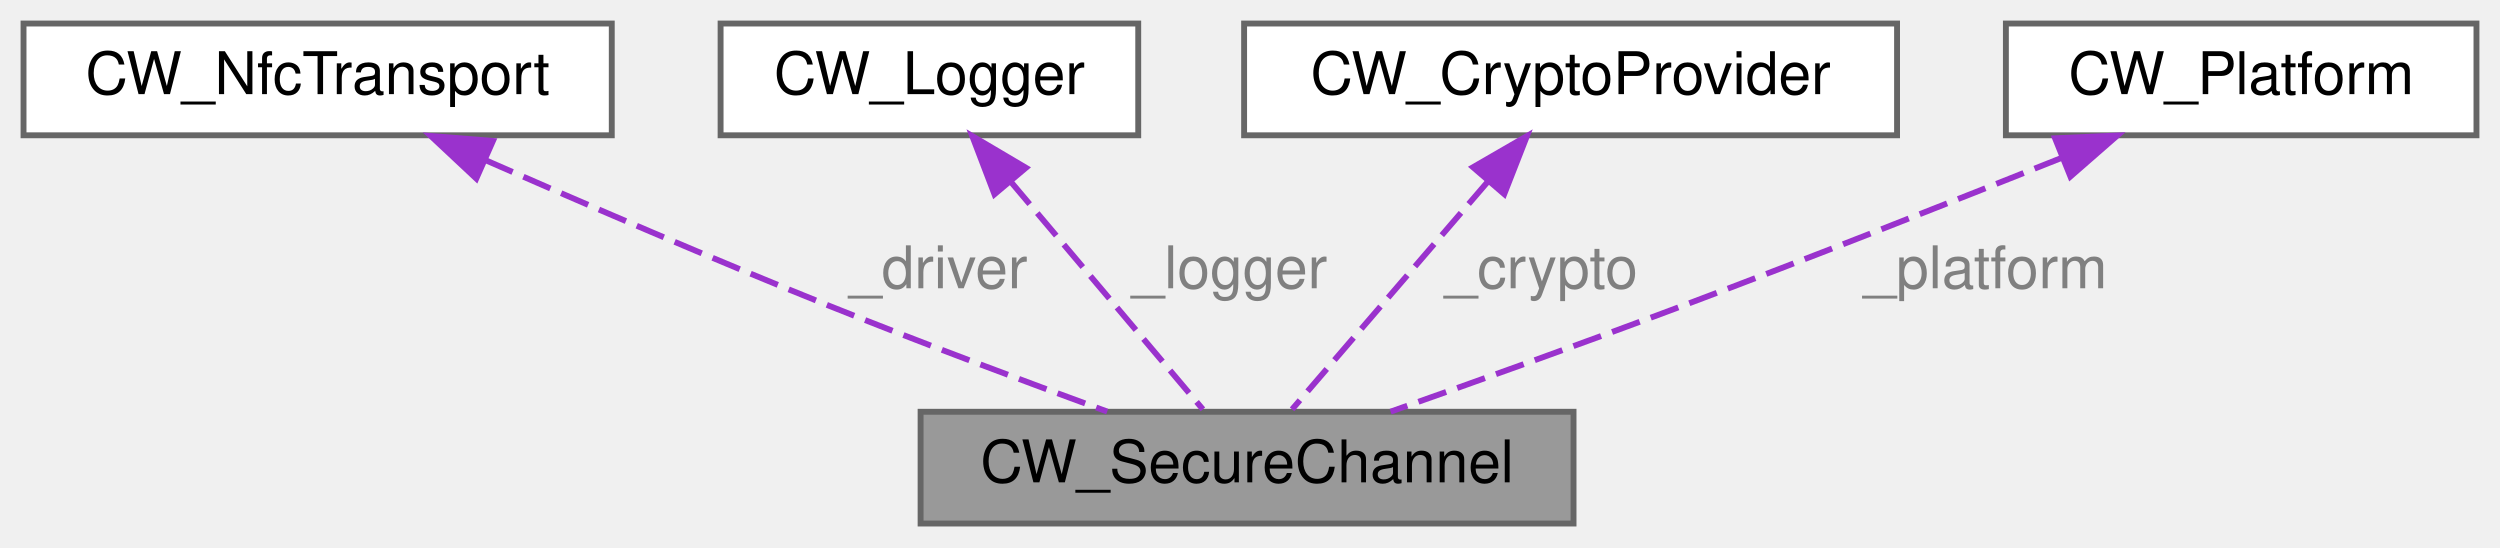
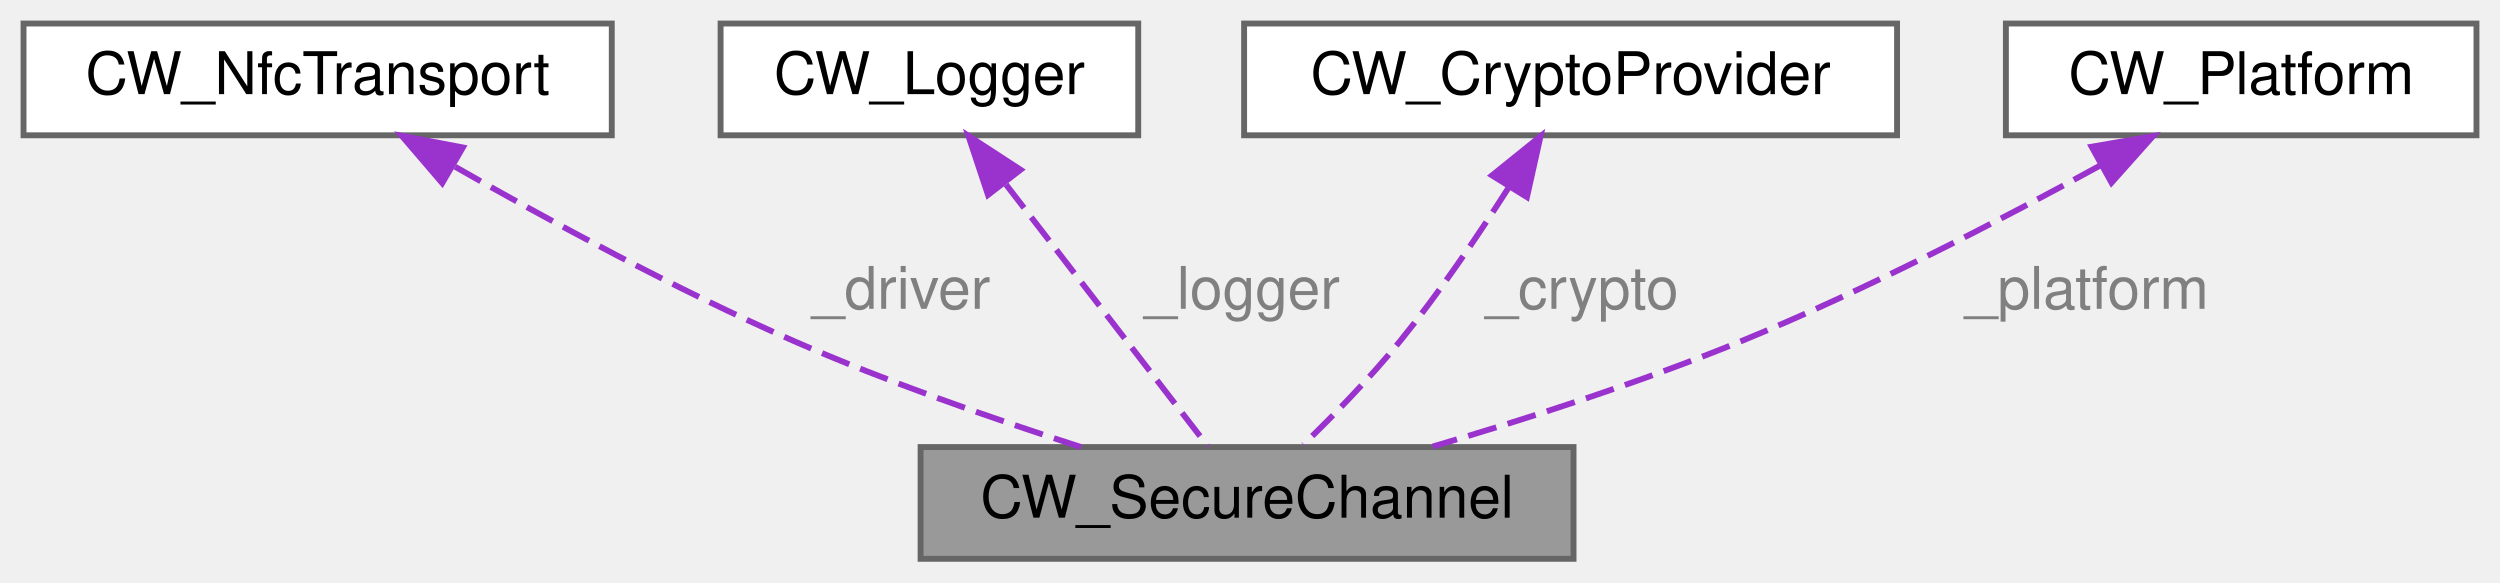
- <svg xmlns="http://www.w3.org/2000/svg" xmlns:xlink="http://www.w3.org/1999/xlink" width="425pt" height="93pt" viewBox="0.00 0.00 425.00 93.00">
-   <g id="graph0" class="graph" transform="scale(1 1) rotate(0) translate(4 89)">
+ <svg xmlns="http://www.w3.org/2000/svg" xmlns:xlink="http://www.w3.org/1999/xlink" width="425pt" height="99pt" viewBox="0.00 0.00 425.00 99.00">
+   <g id="graph0" class="graph" transform="scale(1 1) rotate(0) translate(4 95)">
    <g id="Node000001" class="node">
      <g id="a_Node000001">
        <a xlink:title="Implements the Cryptnox secure channel protocol over NFC.">
          <polygon fill="#999999" stroke="#666666" points="263.5,-19 152.5,-19 152.5,0 263.5,0 263.5,-19" />
          <text text-anchor="middle" x="208" y="-7" font-family="Helvetica,sans-Serif" font-size="10.00">CW_SecureChannel</text>
        </a>
      </g>
    </g>
    <g id="Node000002" class="node">
      <g id="a_Node000002">
        <a xlink:href="classCW__NfcTransport.html" target="_top" xlink:title="Abstract interface for NFC transport operations.">
-           <polygon fill="white" stroke="#666666" points="100,-85 0,-85 0,-66 100,-66 100,-85" />
-           <text text-anchor="middle" x="50" y="-73" font-family="Helvetica,sans-Serif" font-size="10.00">CW_NfcTransport</text>
+           <polygon fill="white" stroke="#666666" points="100,-91 0,-91 0,-72 100,-72 100,-91" />
+           <text text-anchor="middle" x="50" y="-79" font-family="Helvetica,sans-Serif" font-size="10.00">CW_NfcTransport</text>
        </a>
      </g>
    </g>
    <g id="edge1_Node000001_Node000002" class="edge">
      <g id="a_edge1_Node000001_Node000002">
        <a xlink:title=" ">
-           <path fill="none" stroke="#9a32cd" stroke-dasharray="5,2" d="M78.56,-61.76C95.47,-54.33 117.35,-44.89 137,-37 152.63,-30.72 170.38,-24.1 184.22,-19.04" />
-           <polygon fill="#9a32cd" stroke="#9a32cd" points="76.97,-58.64 69.24,-65.88 79.8,-65.04 76.97,-58.64" />
+           <path fill="none" stroke="#9a32cd" stroke-dasharray="5,2" d="M73.37,-66.65C89.29,-57.54 111.02,-45.74 131,-37 146.8,-30.09 165.03,-23.75 179.78,-19" />
+           <polygon fill="#9a32cd" stroke="#9a32cd" points="71.18,-63.87 64.28,-71.92 74.69,-69.93 71.18,-63.87" />
        </a>
      </g>
-       <text text-anchor="middle" x="155.5" y="-40" font-family="Helvetica,sans-Serif" font-size="10.00" fill="grey"> _driver</text>
+       <text text-anchor="start" x="134" y="-42.5" font-family="Helvetica,sans-Serif" font-size="10.00" fill="grey">_driver</text>
    </g>
    <g id="Node000003" class="node">
      <g id="a_Node000003">
        <a xlink:href="classCW__Logger.html" target="_top" xlink:title="Abstract interface for serial/debug output.">
-           <polygon fill="white" stroke="#666666" points="189.5,-85 118.5,-85 118.5,-66 189.5,-66 189.5,-85" />
-           <text text-anchor="middle" x="154" y="-73" font-family="Helvetica,sans-Serif" font-size="10.00">CW_Logger</text>
+           <polygon fill="white" stroke="#666666" points="189.5,-91 118.5,-91 118.5,-72 189.5,-72 189.5,-91" />
+           <text text-anchor="middle" x="154" y="-79" font-family="Helvetica,sans-Serif" font-size="10.00">CW_Logger</text>
        </a>
      </g>
    </g>
    <g id="edge2_Node000001_Node000003" class="edge">
      <g id="a_edge2_Node000001_Node000003">
        <a xlink:title=" ">
-           <path fill="none" stroke="#9a32cd" stroke-dasharray="5,2" d="M167.82,-58.12C178.21,-45.81 192.06,-29.39 200.49,-19.41" />
-           <polygon fill="#9a32cd" stroke="#9a32cd" points="165.06,-55.97 161.28,-65.87 170.41,-60.48 165.06,-55.97" />
+           <path fill="none" stroke="#9a32cd" stroke-dasharray="5,2" d="M167.03,-63.62C177.84,-49.59 192.8,-30.21 201.32,-19.15" />
+           <polygon fill="#9a32cd" stroke="#9a32cd" points="163.96,-61.86 160.62,-71.92 169.5,-66.14 163.96,-61.86" />
        </a>
      </g>
-       <text text-anchor="middle" x="205" y="-40" font-family="Helvetica,sans-Serif" font-size="10.00" fill="grey"> _logger</text>
+       <text text-anchor="start" x="190.5" y="-42.5" font-family="Helvetica,sans-Serif" font-size="10.00" fill="grey">_logger</text>
    </g>
    <g id="Node000004" class="node">
      <g id="a_Node000004">
        <a xlink:href="classCW__CryptoProvider.html" target="_top" xlink:title="Abstract interface for cryptographic operations used by CW_SecureChannel.">
-           <polygon fill="white" stroke="#666666" points="318.5,-85 207.5,-85 207.5,-66 318.5,-66 318.5,-85" />
-           <text text-anchor="middle" x="263" y="-73" font-family="Helvetica,sans-Serif" font-size="10.00">CW_CryptoProvider</text>
+           <polygon fill="white" stroke="#666666" points="318.5,-91 207.5,-91 207.5,-72 318.5,-72 318.5,-91" />
+           <text text-anchor="middle" x="263" y="-79" font-family="Helvetica,sans-Serif" font-size="10.00">CW_CryptoProvider</text>
        </a>
      </g>
    </g>
    <g id="edge3_Node000001_Node000004" class="edge">
      <g id="a_edge3_Node000001_Node000004">
        <a xlink:title=" ">
-           <path fill="none" stroke="#9a32cd" stroke-dasharray="5,2" d="M248.93,-58.12C238.34,-45.81 224.24,-29.39 215.65,-19.41" />
-           <polygon fill="#9a32cd" stroke="#9a32cd" points="246.41,-60.57 255.58,-65.87 251.72,-56 246.41,-60.57" />
+           <path fill="none" stroke="#9a32cd" stroke-dasharray="5,2" d="M252.48,-63.13C247.26,-54.94 240.66,-45.2 234,-37 228.96,-30.8 222.71,-24.38 217.59,-19.42" />
+           <polygon fill="#9a32cd" stroke="#9a32cd" points="249.64,-65.18 257.89,-71.83 255.58,-61.49 249.64,-65.18" />
        </a>
      </g>
-       <text text-anchor="middle" x="258" y="-40" font-family="Helvetica,sans-Serif" font-size="10.00" fill="grey"> _crypto</text>
+       <text text-anchor="start" x="248.5" y="-42.5" font-family="Helvetica,sans-Serif" font-size="10.00" fill="grey">_crypto</text>
    </g>
    <g id="Node000005" class="node">
      <g id="a_Node000005">
        <a xlink:href="classCW__Platform.html" target="_top" xlink:title="Abstract interface for platform-specific operations used by the SDK.">
-           <polygon fill="white" stroke="#666666" points="417,-85 337,-85 337,-66 417,-66 417,-85" />
-           <text text-anchor="middle" x="377" y="-73" font-family="Helvetica,sans-Serif" font-size="10.00">CW_Platform</text>
+           <polygon fill="white" stroke="#666666" points="417,-91 337,-91 337,-72 417,-72 417,-91" />
+           <text text-anchor="middle" x="377" y="-79" font-family="Helvetica,sans-Serif" font-size="10.00">CW_Platform</text>
        </a>
      </g>
    </g>
    <g id="edge4_Node000001_Node000005" class="edge">
      <g id="a_edge4_Node000001_Node000005">
        <a xlink:title=" ">
-           <path fill="none" stroke="#9a32cd" stroke-dasharray="5,2" d="M346.52,-62.18C327.94,-54.74 303.66,-45.15 282,-37 265.52,-30.8 246.86,-24.12 232.4,-19.02" />
-           <polygon fill="#9a32cd" stroke="#9a32cd" points="345.36,-65.49 355.95,-65.96 347.97,-58.99 345.36,-65.49" />
+           <path fill="none" stroke="#9a32cd" stroke-dasharray="5,2" d="M352.93,-66.81C336.19,-57.63 313.15,-45.68 292,-37 275.02,-30.04 255.5,-23.78 239.56,-19.09" />
+           <polygon fill="#9a32cd" stroke="#9a32cd" points="351.57,-70.06 362.01,-71.85 354.96,-63.94 351.57,-70.06" />
        </a>
      </g>
-       <text text-anchor="middle" x="333.5" y="-40" font-family="Helvetica,sans-Serif" font-size="10.00" fill="grey"> _platform</text>
+       <text text-anchor="start" x="330" y="-42.5" font-family="Helvetica,sans-Serif" font-size="10.00" fill="grey">_platform</text>
    </g>
  </g>
</svg>
